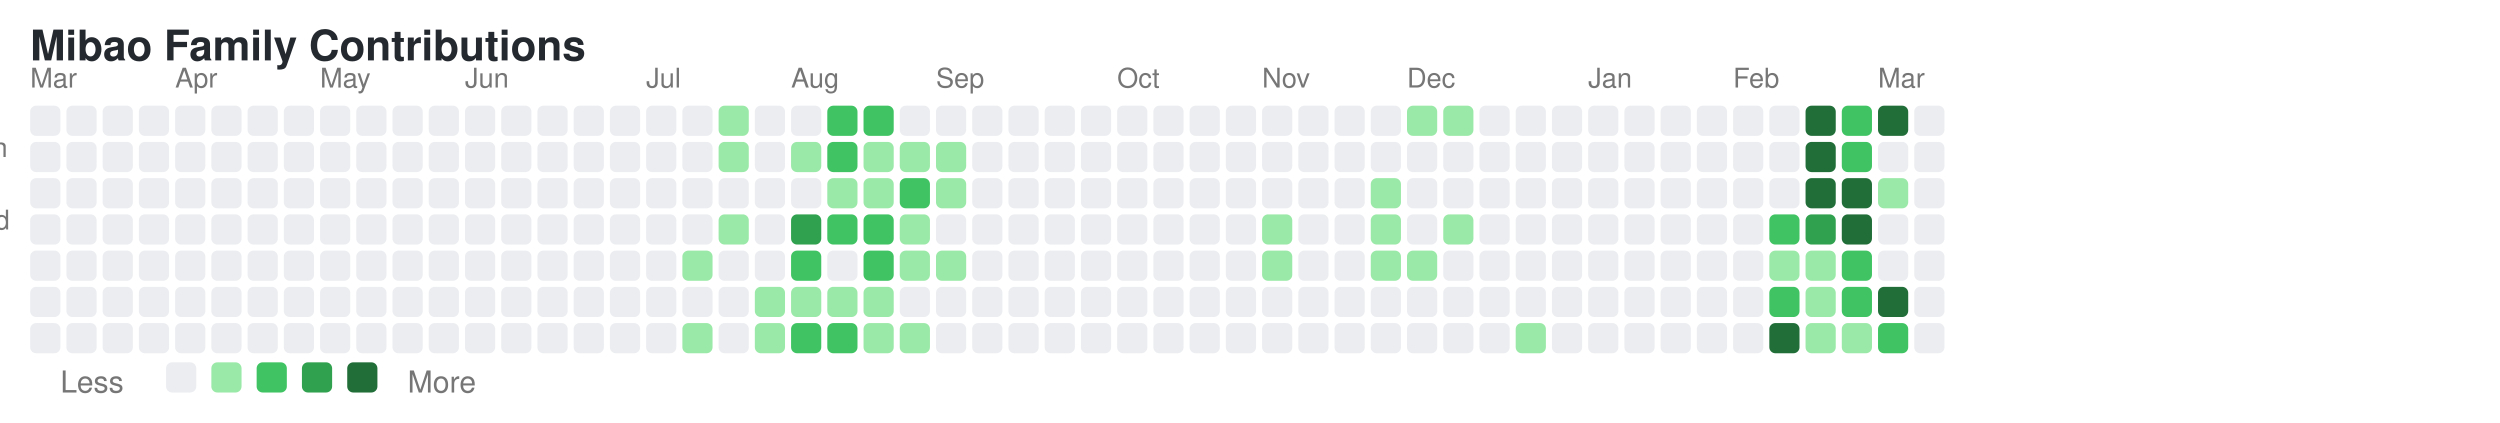
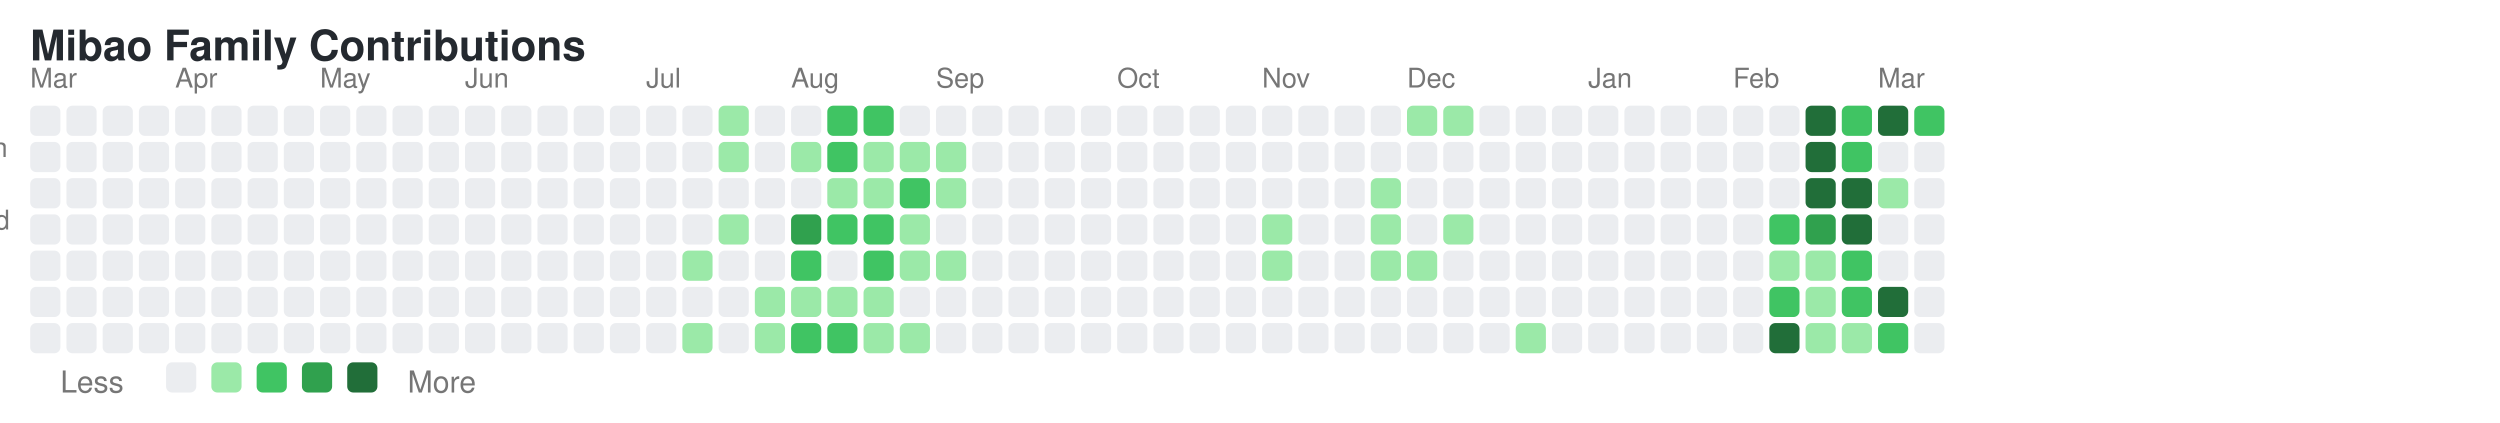
<svg xmlns="http://www.w3.org/2000/svg" width="828" height="140">
  <text x="10" y="20" font-family="-apple-system, BlinkMacSystemFont, Segoe UI, Helvetica, Arial, sans-serif" font-size="14" font-weight="600" fill="#24292f">Mibao Family Contributions</text>
  <g transform="translate(10, 35)">
    <text x="0" y="-6" font-family="-apple-system, BlinkMacSystemFont, Segoe UI, Helvetica, Arial, sans-serif" font-size="9" fill="#767676">Mar</text>
    <text x="48" y="-6" font-family="-apple-system, BlinkMacSystemFont, Segoe UI, Helvetica, Arial, sans-serif" font-size="9" fill="#767676">Apr</text>
    <text x="96" y="-6" font-family="-apple-system, BlinkMacSystemFont, Segoe UI, Helvetica, Arial, sans-serif" font-size="9" fill="#767676">May</text>
    <text x="144" y="-6" font-family="-apple-system, BlinkMacSystemFont, Segoe UI, Helvetica, Arial, sans-serif" font-size="9" fill="#767676">Jun</text>
    <text x="204" y="-6" font-family="-apple-system, BlinkMacSystemFont, Segoe UI, Helvetica, Arial, sans-serif" font-size="9" fill="#767676">Jul</text>
    <text x="252" y="-6" font-family="-apple-system, BlinkMacSystemFont, Segoe UI, Helvetica, Arial, sans-serif" font-size="9" fill="#767676">Aug</text>
    <text x="300" y="-6" font-family="-apple-system, BlinkMacSystemFont, Segoe UI, Helvetica, Arial, sans-serif" font-size="9" fill="#767676">Sep</text>
    <text x="360" y="-6" font-family="-apple-system, BlinkMacSystemFont, Segoe UI, Helvetica, Arial, sans-serif" font-size="9" fill="#767676">Oct</text>
    <text x="408" y="-6" font-family="-apple-system, BlinkMacSystemFont, Segoe UI, Helvetica, Arial, sans-serif" font-size="9" fill="#767676">Nov</text>
    <text x="456" y="-6" font-family="-apple-system, BlinkMacSystemFont, Segoe UI, Helvetica, Arial, sans-serif" font-size="9" fill="#767676">Dec</text>
    <text x="516" y="-6" font-family="-apple-system, BlinkMacSystemFont, Segoe UI, Helvetica, Arial, sans-serif" font-size="9" fill="#767676">Jan</text>
    <text x="564" y="-6" font-family="-apple-system, BlinkMacSystemFont, Segoe UI, Helvetica, Arial, sans-serif" font-size="9" fill="#767676">Feb</text>
    <text x="612" y="-6" font-family="-apple-system, BlinkMacSystemFont, Segoe UI, Helvetica, Arial, sans-serif" font-size="9" fill="#767676">Mar</text>
    <text x="-25" y="17.0" font-family="-apple-system, BlinkMacSystemFont, Segoe UI, Helvetica, Arial, sans-serif" font-size="9" fill="#767676">Mon</text>
    <text x="-25" y="41.0" font-family="-apple-system, BlinkMacSystemFont, Segoe UI, Helvetica, Arial, sans-serif" font-size="9" fill="#767676">Wed</text>
    <text x="-25" y="65.0" font-family="-apple-system, BlinkMacSystemFont, Segoe UI, Helvetica, Arial, sans-serif" font-size="9" fill="#767676">Fri</text>
    <rect x="0" y="0" width="10" height="10" fill="#ebedf0" rx="2" />
    <rect x="0" y="12" width="10" height="10" fill="#ebedf0" rx="2" />
    <rect x="0" y="24" width="10" height="10" fill="#ebedf0" rx="2" />
    <rect x="0" y="36" width="10" height="10" fill="#ebedf0" rx="2" />
    <rect x="0" y="48" width="10" height="10" fill="#ebedf0" rx="2" />
    <rect x="0" y="60" width="10" height="10" fill="#ebedf0" rx="2" />
    <rect x="0" y="72" width="10" height="10" fill="#ebedf0" rx="2" />
    <rect x="12" y="0" width="10" height="10" fill="#ebedf0" rx="2" />
    <rect x="12" y="12" width="10" height="10" fill="#ebedf0" rx="2" />
    <rect x="12" y="24" width="10" height="10" fill="#ebedf0" rx="2" />
    <rect x="12" y="36" width="10" height="10" fill="#ebedf0" rx="2" />
    <rect x="12" y="48" width="10" height="10" fill="#ebedf0" rx="2" />
    <rect x="12" y="60" width="10" height="10" fill="#ebedf0" rx="2" />
    <rect x="12" y="72" width="10" height="10" fill="#ebedf0" rx="2" />
    <rect x="24" y="0" width="10" height="10" fill="#ebedf0" rx="2" />
    <rect x="24" y="12" width="10" height="10" fill="#ebedf0" rx="2" />
    <rect x="24" y="24" width="10" height="10" fill="#ebedf0" rx="2" />
    <rect x="24" y="36" width="10" height="10" fill="#ebedf0" rx="2" />
    <rect x="24" y="48" width="10" height="10" fill="#ebedf0" rx="2" />
    <rect x="24" y="60" width="10" height="10" fill="#ebedf0" rx="2" />
    <rect x="24" y="72" width="10" height="10" fill="#ebedf0" rx="2" />
    <rect x="36" y="0" width="10" height="10" fill="#ebedf0" rx="2" />
    <rect x="36" y="12" width="10" height="10" fill="#ebedf0" rx="2" />
    <rect x="36" y="24" width="10" height="10" fill="#ebedf0" rx="2" />
    <rect x="36" y="36" width="10" height="10" fill="#ebedf0" rx="2" />
    <rect x="36" y="48" width="10" height="10" fill="#ebedf0" rx="2" />
    <rect x="36" y="60" width="10" height="10" fill="#ebedf0" rx="2" />
    <rect x="36" y="72" width="10" height="10" fill="#ebedf0" rx="2" />
    <rect x="48" y="0" width="10" height="10" fill="#ebedf0" rx="2" />
    <rect x="48" y="12" width="10" height="10" fill="#ebedf0" rx="2" />
    <rect x="48" y="24" width="10" height="10" fill="#ebedf0" rx="2" />
    <rect x="48" y="36" width="10" height="10" fill="#ebedf0" rx="2" />
    <rect x="48" y="48" width="10" height="10" fill="#ebedf0" rx="2" />
    <rect x="48" y="60" width="10" height="10" fill="#ebedf0" rx="2" />
    <rect x="48" y="72" width="10" height="10" fill="#ebedf0" rx="2" />
    <rect x="60" y="0" width="10" height="10" fill="#ebedf0" rx="2" />
    <rect x="60" y="12" width="10" height="10" fill="#ebedf0" rx="2" />
    <rect x="60" y="24" width="10" height="10" fill="#ebedf0" rx="2" />
    <rect x="60" y="36" width="10" height="10" fill="#ebedf0" rx="2" />
    <rect x="60" y="48" width="10" height="10" fill="#ebedf0" rx="2" />
    <rect x="60" y="60" width="10" height="10" fill="#ebedf0" rx="2" />
    <rect x="60" y="72" width="10" height="10" fill="#ebedf0" rx="2" />
    <rect x="72" y="0" width="10" height="10" fill="#ebedf0" rx="2" />
    <rect x="72" y="12" width="10" height="10" fill="#ebedf0" rx="2" />
    <rect x="72" y="24" width="10" height="10" fill="#ebedf0" rx="2" />
    <rect x="72" y="36" width="10" height="10" fill="#ebedf0" rx="2" />
    <rect x="72" y="48" width="10" height="10" fill="#ebedf0" rx="2" />
    <rect x="72" y="60" width="10" height="10" fill="#ebedf0" rx="2" />
    <rect x="72" y="72" width="10" height="10" fill="#ebedf0" rx="2" />
    <rect x="84" y="0" width="10" height="10" fill="#ebedf0" rx="2" />
    <rect x="84" y="12" width="10" height="10" fill="#ebedf0" rx="2" />
    <rect x="84" y="24" width="10" height="10" fill="#ebedf0" rx="2" />
    <rect x="84" y="36" width="10" height="10" fill="#ebedf0" rx="2" />
    <rect x="84" y="48" width="10" height="10" fill="#ebedf0" rx="2" />
    <rect x="84" y="60" width="10" height="10" fill="#ebedf0" rx="2" />
    <rect x="84" y="72" width="10" height="10" fill="#ebedf0" rx="2" />
    <rect x="96" y="0" width="10" height="10" fill="#ebedf0" rx="2" />
    <rect x="96" y="12" width="10" height="10" fill="#ebedf0" rx="2" />
    <rect x="96" y="24" width="10" height="10" fill="#ebedf0" rx="2" />
    <rect x="96" y="36" width="10" height="10" fill="#ebedf0" rx="2" />
    <rect x="96" y="48" width="10" height="10" fill="#ebedf0" rx="2" />
    <rect x="96" y="60" width="10" height="10" fill="#ebedf0" rx="2" />
    <rect x="96" y="72" width="10" height="10" fill="#ebedf0" rx="2" />
    <rect x="108" y="0" width="10" height="10" fill="#ebedf0" rx="2" />
    <rect x="108" y="12" width="10" height="10" fill="#ebedf0" rx="2" />
    <rect x="108" y="24" width="10" height="10" fill="#ebedf0" rx="2" />
    <rect x="108" y="36" width="10" height="10" fill="#ebedf0" rx="2" />
    <rect x="108" y="48" width="10" height="10" fill="#ebedf0" rx="2" />
    <rect x="108" y="60" width="10" height="10" fill="#ebedf0" rx="2" />
    <rect x="108" y="72" width="10" height="10" fill="#ebedf0" rx="2" />
    <rect x="120" y="0" width="10" height="10" fill="#ebedf0" rx="2" />
    <rect x="120" y="12" width="10" height="10" fill="#ebedf0" rx="2" />
    <rect x="120" y="24" width="10" height="10" fill="#ebedf0" rx="2" />
    <rect x="120" y="36" width="10" height="10" fill="#ebedf0" rx="2" />
    <rect x="120" y="48" width="10" height="10" fill="#ebedf0" rx="2" />
    <rect x="120" y="60" width="10" height="10" fill="#ebedf0" rx="2" />
    <rect x="120" y="72" width="10" height="10" fill="#ebedf0" rx="2" />
    <rect x="132" y="0" width="10" height="10" fill="#ebedf0" rx="2" />
    <rect x="132" y="12" width="10" height="10" fill="#ebedf0" rx="2" />
    <rect x="132" y="24" width="10" height="10" fill="#ebedf0" rx="2" />
    <rect x="132" y="36" width="10" height="10" fill="#ebedf0" rx="2" />
    <rect x="132" y="48" width="10" height="10" fill="#ebedf0" rx="2" />
    <rect x="132" y="60" width="10" height="10" fill="#ebedf0" rx="2" />
    <rect x="132" y="72" width="10" height="10" fill="#ebedf0" rx="2" />
    <rect x="144" y="0" width="10" height="10" fill="#ebedf0" rx="2" />
    <rect x="144" y="12" width="10" height="10" fill="#ebedf0" rx="2" />
    <rect x="144" y="24" width="10" height="10" fill="#ebedf0" rx="2" />
    <rect x="144" y="36" width="10" height="10" fill="#ebedf0" rx="2" />
    <rect x="144" y="48" width="10" height="10" fill="#ebedf0" rx="2" />
    <rect x="144" y="60" width="10" height="10" fill="#ebedf0" rx="2" />
    <rect x="144" y="72" width="10" height="10" fill="#ebedf0" rx="2" />
    <rect x="156" y="0" width="10" height="10" fill="#ebedf0" rx="2" />
    <rect x="156" y="12" width="10" height="10" fill="#ebedf0" rx="2" />
    <rect x="156" y="24" width="10" height="10" fill="#ebedf0" rx="2" />
    <rect x="156" y="36" width="10" height="10" fill="#ebedf0" rx="2" />
    <rect x="156" y="48" width="10" height="10" fill="#ebedf0" rx="2" />
    <rect x="156" y="60" width="10" height="10" fill="#ebedf0" rx="2" />
    <rect x="156" y="72" width="10" height="10" fill="#ebedf0" rx="2" />
    <rect x="168" y="0" width="10" height="10" fill="#ebedf0" rx="2" />
    <rect x="168" y="12" width="10" height="10" fill="#ebedf0" rx="2" />
    <rect x="168" y="24" width="10" height="10" fill="#ebedf0" rx="2" />
    <rect x="168" y="36" width="10" height="10" fill="#ebedf0" rx="2" />
    <rect x="168" y="48" width="10" height="10" fill="#ebedf0" rx="2" />
    <rect x="168" y="60" width="10" height="10" fill="#ebedf0" rx="2" />
    <rect x="168" y="72" width="10" height="10" fill="#ebedf0" rx="2" />
    <rect x="180" y="0" width="10" height="10" fill="#ebedf0" rx="2" />
    <rect x="180" y="12" width="10" height="10" fill="#ebedf0" rx="2" />
    <rect x="180" y="24" width="10" height="10" fill="#ebedf0" rx="2" />
    <rect x="180" y="36" width="10" height="10" fill="#ebedf0" rx="2" />
    <rect x="180" y="48" width="10" height="10" fill="#ebedf0" rx="2" />
    <rect x="180" y="60" width="10" height="10" fill="#ebedf0" rx="2" />
    <rect x="180" y="72" width="10" height="10" fill="#ebedf0" rx="2" />
    <rect x="192" y="0" width="10" height="10" fill="#ebedf0" rx="2" />
    <rect x="192" y="12" width="10" height="10" fill="#ebedf0" rx="2" />
    <rect x="192" y="24" width="10" height="10" fill="#ebedf0" rx="2" />
    <rect x="192" y="36" width="10" height="10" fill="#ebedf0" rx="2" />
    <rect x="192" y="48" width="10" height="10" fill="#ebedf0" rx="2" />
    <rect x="192" y="60" width="10" height="10" fill="#ebedf0" rx="2" />
    <rect x="192" y="72" width="10" height="10" fill="#ebedf0" rx="2" />
    <rect x="204" y="0" width="10" height="10" fill="#ebedf0" rx="2" />
    <rect x="204" y="12" width="10" height="10" fill="#ebedf0" rx="2" />
    <rect x="204" y="24" width="10" height="10" fill="#ebedf0" rx="2" />
    <rect x="204" y="36" width="10" height="10" fill="#ebedf0" rx="2" />
    <rect x="204" y="48" width="10" height="10" fill="#ebedf0" rx="2" />
    <rect x="204" y="60" width="10" height="10" fill="#ebedf0" rx="2" />
    <rect x="204" y="72" width="10" height="10" fill="#ebedf0" rx="2" />
    <rect x="216" y="0" width="10" height="10" fill="#ebedf0" rx="2" />
    <rect x="216" y="12" width="10" height="10" fill="#ebedf0" rx="2" />
    <rect x="216" y="24" width="10" height="10" fill="#ebedf0" rx="2" />
    <rect x="216" y="36" width="10" height="10" fill="#ebedf0" rx="2" />
    <rect x="216" y="48" width="10" height="10" fill="#9be9a8" rx="2" />
    <rect x="216" y="60" width="10" height="10" fill="#ebedf0" rx="2" />
    <rect x="216" y="72" width="10" height="10" fill="#9be9a8" rx="2" />
    <rect x="228" y="0" width="10" height="10" fill="#9be9a8" rx="2" />
    <rect x="228" y="12" width="10" height="10" fill="#9be9a8" rx="2" />
    <rect x="228" y="24" width="10" height="10" fill="#ebedf0" rx="2" />
    <rect x="228" y="36" width="10" height="10" fill="#9be9a8" rx="2" />
    <rect x="228" y="48" width="10" height="10" fill="#ebedf0" rx="2" />
    <rect x="228" y="60" width="10" height="10" fill="#ebedf0" rx="2" />
    <rect x="228" y="72" width="10" height="10" fill="#ebedf0" rx="2" />
    <rect x="240" y="0" width="10" height="10" fill="#ebedf0" rx="2" />
    <rect x="240" y="12" width="10" height="10" fill="#ebedf0" rx="2" />
    <rect x="240" y="24" width="10" height="10" fill="#ebedf0" rx="2" />
    <rect x="240" y="36" width="10" height="10" fill="#ebedf0" rx="2" />
    <rect x="240" y="48" width="10" height="10" fill="#ebedf0" rx="2" />
    <rect x="240" y="60" width="10" height="10" fill="#9be9a8" rx="2" />
    <rect x="240" y="72" width="10" height="10" fill="#9be9a8" rx="2" />
    <rect x="252" y="0" width="10" height="10" fill="#ebedf0" rx="2" />
    <rect x="252" y="12" width="10" height="10" fill="#9be9a8" rx="2" />
    <rect x="252" y="24" width="10" height="10" fill="#ebedf0" rx="2" />
    <rect x="252" y="36" width="10" height="10" fill="#30a14e" rx="2" />
    <rect x="252" y="48" width="10" height="10" fill="#40c463" rx="2" />
    <rect x="252" y="60" width="10" height="10" fill="#9be9a8" rx="2" />
    <rect x="252" y="72" width="10" height="10" fill="#40c463" rx="2" />
    <rect x="264" y="0" width="10" height="10" fill="#40c463" rx="2" />
    <rect x="264" y="12" width="10" height="10" fill="#40c463" rx="2" />
    <rect x="264" y="24" width="10" height="10" fill="#9be9a8" rx="2" />
    <rect x="264" y="36" width="10" height="10" fill="#40c463" rx="2" />
    <rect x="264" y="48" width="10" height="10" fill="#ebedf0" rx="2" />
    <rect x="264" y="60" width="10" height="10" fill="#9be9a8" rx="2" />
    <rect x="264" y="72" width="10" height="10" fill="#40c463" rx="2" />
    <rect x="276" y="0" width="10" height="10" fill="#40c463" rx="2" />
    <rect x="276" y="12" width="10" height="10" fill="#9be9a8" rx="2" />
    <rect x="276" y="24" width="10" height="10" fill="#9be9a8" rx="2" />
    <rect x="276" y="36" width="10" height="10" fill="#40c463" rx="2" />
    <rect x="276" y="48" width="10" height="10" fill="#40c463" rx="2" />
    <rect x="276" y="60" width="10" height="10" fill="#9be9a8" rx="2" />
    <rect x="276" y="72" width="10" height="10" fill="#9be9a8" rx="2" />
    <rect x="288" y="0" width="10" height="10" fill="#ebedf0" rx="2" />
    <rect x="288" y="12" width="10" height="10" fill="#9be9a8" rx="2" />
    <rect x="288" y="24" width="10" height="10" fill="#40c463" rx="2" />
    <rect x="288" y="36" width="10" height="10" fill="#9be9a8" rx="2" />
    <rect x="288" y="48" width="10" height="10" fill="#9be9a8" rx="2" />
    <rect x="288" y="60" width="10" height="10" fill="#ebedf0" rx="2" />
    <rect x="288" y="72" width="10" height="10" fill="#9be9a8" rx="2" />
    <rect x="300" y="0" width="10" height="10" fill="#ebedf0" rx="2" />
    <rect x="300" y="12" width="10" height="10" fill="#9be9a8" rx="2" />
    <rect x="300" y="24" width="10" height="10" fill="#9be9a8" rx="2" />
    <rect x="300" y="36" width="10" height="10" fill="#ebedf0" rx="2" />
    <rect x="300" y="48" width="10" height="10" fill="#9be9a8" rx="2" />
    <rect x="300" y="60" width="10" height="10" fill="#ebedf0" rx="2" />
    <rect x="300" y="72" width="10" height="10" fill="#ebedf0" rx="2" />
    <rect x="312" y="0" width="10" height="10" fill="#ebedf0" rx="2" />
    <rect x="312" y="12" width="10" height="10" fill="#ebedf0" rx="2" />
    <rect x="312" y="24" width="10" height="10" fill="#ebedf0" rx="2" />
    <rect x="312" y="36" width="10" height="10" fill="#ebedf0" rx="2" />
    <rect x="312" y="48" width="10" height="10" fill="#ebedf0" rx="2" />
    <rect x="312" y="60" width="10" height="10" fill="#ebedf0" rx="2" />
    <rect x="312" y="72" width="10" height="10" fill="#ebedf0" rx="2" />
    <rect x="324" y="0" width="10" height="10" fill="#ebedf0" rx="2" />
    <rect x="324" y="12" width="10" height="10" fill="#ebedf0" rx="2" />
    <rect x="324" y="24" width="10" height="10" fill="#ebedf0" rx="2" />
    <rect x="324" y="36" width="10" height="10" fill="#ebedf0" rx="2" />
    <rect x="324" y="48" width="10" height="10" fill="#ebedf0" rx="2" />
    <rect x="324" y="60" width="10" height="10" fill="#ebedf0" rx="2" />
    <rect x="324" y="72" width="10" height="10" fill="#ebedf0" rx="2" />
    <rect x="336" y="0" width="10" height="10" fill="#ebedf0" rx="2" />
    <rect x="336" y="12" width="10" height="10" fill="#ebedf0" rx="2" />
    <rect x="336" y="24" width="10" height="10" fill="#ebedf0" rx="2" />
    <rect x="336" y="36" width="10" height="10" fill="#ebedf0" rx="2" />
    <rect x="336" y="48" width="10" height="10" fill="#ebedf0" rx="2" />
    <rect x="336" y="60" width="10" height="10" fill="#ebedf0" rx="2" />
    <rect x="336" y="72" width="10" height="10" fill="#ebedf0" rx="2" />
    <rect x="348" y="0" width="10" height="10" fill="#ebedf0" rx="2" />
    <rect x="348" y="12" width="10" height="10" fill="#ebedf0" rx="2" />
    <rect x="348" y="24" width="10" height="10" fill="#ebedf0" rx="2" />
    <rect x="348" y="36" width="10" height="10" fill="#ebedf0" rx="2" />
    <rect x="348" y="48" width="10" height="10" fill="#ebedf0" rx="2" />
    <rect x="348" y="60" width="10" height="10" fill="#ebedf0" rx="2" />
    <rect x="348" y="72" width="10" height="10" fill="#ebedf0" rx="2" />
    <rect x="360" y="0" width="10" height="10" fill="#ebedf0" rx="2" />
    <rect x="360" y="12" width="10" height="10" fill="#ebedf0" rx="2" />
    <rect x="360" y="24" width="10" height="10" fill="#ebedf0" rx="2" />
    <rect x="360" y="36" width="10" height="10" fill="#ebedf0" rx="2" />
    <rect x="360" y="48" width="10" height="10" fill="#ebedf0" rx="2" />
    <rect x="360" y="60" width="10" height="10" fill="#ebedf0" rx="2" />
    <rect x="360" y="72" width="10" height="10" fill="#ebedf0" rx="2" />
    <rect x="372" y="0" width="10" height="10" fill="#ebedf0" rx="2" />
    <rect x="372" y="12" width="10" height="10" fill="#ebedf0" rx="2" />
    <rect x="372" y="24" width="10" height="10" fill="#ebedf0" rx="2" />
    <rect x="372" y="36" width="10" height="10" fill="#ebedf0" rx="2" />
    <rect x="372" y="48" width="10" height="10" fill="#ebedf0" rx="2" />
    <rect x="372" y="60" width="10" height="10" fill="#ebedf0" rx="2" />
    <rect x="372" y="72" width="10" height="10" fill="#ebedf0" rx="2" />
    <rect x="384" y="0" width="10" height="10" fill="#ebedf0" rx="2" />
    <rect x="384" y="12" width="10" height="10" fill="#ebedf0" rx="2" />
    <rect x="384" y="24" width="10" height="10" fill="#ebedf0" rx="2" />
    <rect x="384" y="36" width="10" height="10" fill="#ebedf0" rx="2" />
    <rect x="384" y="48" width="10" height="10" fill="#ebedf0" rx="2" />
    <rect x="384" y="60" width="10" height="10" fill="#ebedf0" rx="2" />
    <rect x="384" y="72" width="10" height="10" fill="#ebedf0" rx="2" />
    <rect x="396" y="0" width="10" height="10" fill="#ebedf0" rx="2" />
    <rect x="396" y="12" width="10" height="10" fill="#ebedf0" rx="2" />
    <rect x="396" y="24" width="10" height="10" fill="#ebedf0" rx="2" />
    <rect x="396" y="36" width="10" height="10" fill="#ebedf0" rx="2" />
    <rect x="396" y="48" width="10" height="10" fill="#ebedf0" rx="2" />
    <rect x="396" y="60" width="10" height="10" fill="#ebedf0" rx="2" />
    <rect x="396" y="72" width="10" height="10" fill="#ebedf0" rx="2" />
    <rect x="408" y="0" width="10" height="10" fill="#ebedf0" rx="2" />
    <rect x="408" y="12" width="10" height="10" fill="#ebedf0" rx="2" />
    <rect x="408" y="24" width="10" height="10" fill="#ebedf0" rx="2" />
    <rect x="408" y="36" width="10" height="10" fill="#9be9a8" rx="2" />
    <rect x="408" y="48" width="10" height="10" fill="#9be9a8" rx="2" />
    <rect x="408" y="60" width="10" height="10" fill="#ebedf0" rx="2" />
    <rect x="408" y="72" width="10" height="10" fill="#ebedf0" rx="2" />
    <rect x="420" y="0" width="10" height="10" fill="#ebedf0" rx="2" />
    <rect x="420" y="12" width="10" height="10" fill="#ebedf0" rx="2" />
    <rect x="420" y="24" width="10" height="10" fill="#ebedf0" rx="2" />
    <rect x="420" y="36" width="10" height="10" fill="#ebedf0" rx="2" />
    <rect x="420" y="48" width="10" height="10" fill="#ebedf0" rx="2" />
    <rect x="420" y="60" width="10" height="10" fill="#ebedf0" rx="2" />
    <rect x="420" y="72" width="10" height="10" fill="#ebedf0" rx="2" />
    <rect x="432" y="0" width="10" height="10" fill="#ebedf0" rx="2" />
    <rect x="432" y="12" width="10" height="10" fill="#ebedf0" rx="2" />
    <rect x="432" y="24" width="10" height="10" fill="#ebedf0" rx="2" />
    <rect x="432" y="36" width="10" height="10" fill="#ebedf0" rx="2" />
    <rect x="432" y="48" width="10" height="10" fill="#ebedf0" rx="2" />
    <rect x="432" y="60" width="10" height="10" fill="#ebedf0" rx="2" />
    <rect x="432" y="72" width="10" height="10" fill="#ebedf0" rx="2" />
    <rect x="444" y="0" width="10" height="10" fill="#ebedf0" rx="2" />
    <rect x="444" y="12" width="10" height="10" fill="#ebedf0" rx="2" />
    <rect x="444" y="24" width="10" height="10" fill="#9be9a8" rx="2" />
    <rect x="444" y="36" width="10" height="10" fill="#9be9a8" rx="2" />
    <rect x="444" y="48" width="10" height="10" fill="#9be9a8" rx="2" />
    <rect x="444" y="60" width="10" height="10" fill="#ebedf0" rx="2" />
    <rect x="444" y="72" width="10" height="10" fill="#ebedf0" rx="2" />
    <rect x="456" y="0" width="10" height="10" fill="#9be9a8" rx="2" />
    <rect x="456" y="12" width="10" height="10" fill="#ebedf0" rx="2" />
    <rect x="456" y="24" width="10" height="10" fill="#ebedf0" rx="2" />
    <rect x="456" y="36" width="10" height="10" fill="#ebedf0" rx="2" />
    <rect x="456" y="48" width="10" height="10" fill="#9be9a8" rx="2" />
    <rect x="456" y="60" width="10" height="10" fill="#ebedf0" rx="2" />
    <rect x="456" y="72" width="10" height="10" fill="#ebedf0" rx="2" />
    <rect x="468" y="0" width="10" height="10" fill="#9be9a8" rx="2" />
    <rect x="468" y="12" width="10" height="10" fill="#ebedf0" rx="2" />
    <rect x="468" y="24" width="10" height="10" fill="#ebedf0" rx="2" />
    <rect x="468" y="36" width="10" height="10" fill="#9be9a8" rx="2" />
    <rect x="468" y="48" width="10" height="10" fill="#ebedf0" rx="2" />
    <rect x="468" y="60" width="10" height="10" fill="#ebedf0" rx="2" />
    <rect x="468" y="72" width="10" height="10" fill="#ebedf0" rx="2" />
    <rect x="480" y="0" width="10" height="10" fill="#ebedf0" rx="2" />
    <rect x="480" y="12" width="10" height="10" fill="#ebedf0" rx="2" />
    <rect x="480" y="24" width="10" height="10" fill="#ebedf0" rx="2" />
    <rect x="480" y="36" width="10" height="10" fill="#ebedf0" rx="2" />
    <rect x="480" y="48" width="10" height="10" fill="#ebedf0" rx="2" />
    <rect x="480" y="60" width="10" height="10" fill="#ebedf0" rx="2" />
    <rect x="480" y="72" width="10" height="10" fill="#ebedf0" rx="2" />
    <rect x="492" y="0" width="10" height="10" fill="#ebedf0" rx="2" />
    <rect x="492" y="12" width="10" height="10" fill="#ebedf0" rx="2" />
    <rect x="492" y="24" width="10" height="10" fill="#ebedf0" rx="2" />
    <rect x="492" y="36" width="10" height="10" fill="#ebedf0" rx="2" />
    <rect x="492" y="48" width="10" height="10" fill="#ebedf0" rx="2" />
    <rect x="492" y="60" width="10" height="10" fill="#ebedf0" rx="2" />
    <rect x="492" y="72" width="10" height="10" fill="#9be9a8" rx="2" />
    <rect x="504" y="0" width="10" height="10" fill="#ebedf0" rx="2" />
    <rect x="504" y="12" width="10" height="10" fill="#ebedf0" rx="2" />
    <rect x="504" y="24" width="10" height="10" fill="#ebedf0" rx="2" />
    <rect x="504" y="36" width="10" height="10" fill="#ebedf0" rx="2" />
    <rect x="504" y="48" width="10" height="10" fill="#ebedf0" rx="2" />
    <rect x="504" y="60" width="10" height="10" fill="#ebedf0" rx="2" />
    <rect x="504" y="72" width="10" height="10" fill="#ebedf0" rx="2" />
    <rect x="516" y="0" width="10" height="10" fill="#ebedf0" rx="2" />
    <rect x="516" y="12" width="10" height="10" fill="#ebedf0" rx="2" />
    <rect x="516" y="24" width="10" height="10" fill="#ebedf0" rx="2" />
    <rect x="516" y="36" width="10" height="10" fill="#ebedf0" rx="2" />
    <rect x="516" y="48" width="10" height="10" fill="#ebedf0" rx="2" />
    <rect x="516" y="60" width="10" height="10" fill="#ebedf0" rx="2" />
    <rect x="516" y="72" width="10" height="10" fill="#ebedf0" rx="2" />
    <rect x="528" y="0" width="10" height="10" fill="#ebedf0" rx="2" />
    <rect x="528" y="12" width="10" height="10" fill="#ebedf0" rx="2" />
    <rect x="528" y="24" width="10" height="10" fill="#ebedf0" rx="2" />
    <rect x="528" y="36" width="10" height="10" fill="#ebedf0" rx="2" />
    <rect x="528" y="48" width="10" height="10" fill="#ebedf0" rx="2" />
    <rect x="528" y="60" width="10" height="10" fill="#ebedf0" rx="2" />
    <rect x="528" y="72" width="10" height="10" fill="#ebedf0" rx="2" />
    <rect x="540" y="0" width="10" height="10" fill="#ebedf0" rx="2" />
    <rect x="540" y="12" width="10" height="10" fill="#ebedf0" rx="2" />
    <rect x="540" y="24" width="10" height="10" fill="#ebedf0" rx="2" />
    <rect x="540" y="36" width="10" height="10" fill="#ebedf0" rx="2" />
    <rect x="540" y="48" width="10" height="10" fill="#ebedf0" rx="2" />
    <rect x="540" y="60" width="10" height="10" fill="#ebedf0" rx="2" />
    <rect x="540" y="72" width="10" height="10" fill="#ebedf0" rx="2" />
    <rect x="552" y="0" width="10" height="10" fill="#ebedf0" rx="2" />
    <rect x="552" y="12" width="10" height="10" fill="#ebedf0" rx="2" />
    <rect x="552" y="24" width="10" height="10" fill="#ebedf0" rx="2" />
    <rect x="552" y="36" width="10" height="10" fill="#ebedf0" rx="2" />
    <rect x="552" y="48" width="10" height="10" fill="#ebedf0" rx="2" />
    <rect x="552" y="60" width="10" height="10" fill="#ebedf0" rx="2" />
    <rect x="552" y="72" width="10" height="10" fill="#ebedf0" rx="2" />
    <rect x="564" y="0" width="10" height="10" fill="#ebedf0" rx="2" />
    <rect x="564" y="12" width="10" height="10" fill="#ebedf0" rx="2" />
    <rect x="564" y="24" width="10" height="10" fill="#ebedf0" rx="2" />
    <rect x="564" y="36" width="10" height="10" fill="#ebedf0" rx="2" />
    <rect x="564" y="48" width="10" height="10" fill="#ebedf0" rx="2" />
    <rect x="564" y="60" width="10" height="10" fill="#ebedf0" rx="2" />
    <rect x="564" y="72" width="10" height="10" fill="#ebedf0" rx="2" />
    <rect x="576" y="0" width="10" height="10" fill="#ebedf0" rx="2" />
    <rect x="576" y="12" width="10" height="10" fill="#ebedf0" rx="2" />
    <rect x="576" y="24" width="10" height="10" fill="#ebedf0" rx="2" />
    <rect x="576" y="36" width="10" height="10" fill="#40c463" rx="2" />
    <rect x="576" y="48" width="10" height="10" fill="#9be9a8" rx="2" />
    <rect x="576" y="60" width="10" height="10" fill="#40c463" rx="2" />
    <rect x="576" y="72" width="10" height="10" fill="#216e39" rx="2" />
    <rect x="588" y="0" width="10" height="10" fill="#216e39" rx="2" />
    <rect x="588" y="12" width="10" height="10" fill="#216e39" rx="2" />
    <rect x="588" y="24" width="10" height="10" fill="#216e39" rx="2" />
    <rect x="588" y="36" width="10" height="10" fill="#30a14e" rx="2" />
    <rect x="588" y="48" width="10" height="10" fill="#9be9a8" rx="2" />
    <rect x="588" y="60" width="10" height="10" fill="#9be9a8" rx="2" />
    <rect x="588" y="72" width="10" height="10" fill="#9be9a8" rx="2" />
    <rect x="600" y="0" width="10" height="10" fill="#40c463" rx="2" />
    <rect x="600" y="12" width="10" height="10" fill="#40c463" rx="2" />
    <rect x="600" y="24" width="10" height="10" fill="#216e39" rx="2" />
    <rect x="600" y="36" width="10" height="10" fill="#216e39" rx="2" />
    <rect x="600" y="48" width="10" height="10" fill="#40c463" rx="2" />
    <rect x="600" y="60" width="10" height="10" fill="#40c463" rx="2" />
    <rect x="600" y="72" width="10" height="10" fill="#9be9a8" rx="2" />
    <rect x="612" y="0" width="10" height="10" fill="#216e39" rx="2" />
    <rect x="612" y="12" width="10" height="10" fill="#ebedf0" rx="2" />
    <rect x="612" y="24" width="10" height="10" fill="#9be9a8" rx="2" />
    <rect x="612" y="36" width="10" height="10" fill="#ebedf0" rx="2" />
    <rect x="612" y="48" width="10" height="10" fill="#ebedf0" rx="2" />
    <rect x="612" y="60" width="10" height="10" fill="#216e39" rx="2" />
    <rect x="612" y="72" width="10" height="10" fill="#40c463" rx="2" />
-     <rect x="624" y="0" width="10" height="10" fill="#ebedf0" rx="2" />
+     <rect x="624" y="0" width="10" height="10" fill="#40c463" rx="2" />
    <rect x="624" y="12" width="10" height="10" fill="#ebedf0" rx="2" />
    <rect x="624" y="24" width="10" height="10" fill="#ebedf0" rx="2" />
    <rect x="624" y="36" width="10" height="10" fill="#ebedf0" rx="2" />
    <rect x="624" y="48" width="10" height="10" fill="#ebedf0" rx="2" />
    <rect x="624" y="60" width="10" height="10" fill="#ebedf0" rx="2" />
    <rect x="624" y="72" width="10" height="10" fill="#ebedf0" rx="2" />
    <text x="10" y="95" font-family="-apple-system, BlinkMacSystemFont, Segoe UI, Helvetica, Arial, sans-serif" font-size="10" fill="#767676">Less</text>
    <rect x="45" y="85" width="10" height="10" fill="#ebedf0" rx="2" />
    <rect x="60" y="85" width="10" height="10" fill="#9be9a8" rx="2" />
    <rect x="75" y="85" width="10" height="10" fill="#40c463" rx="2" />
    <rect x="90" y="85" width="10" height="10" fill="#30a14e" rx="2" />
    <rect x="105" y="85" width="10" height="10" fill="#216e39" rx="2" />
    <text x="125" y="95" font-family="-apple-system, BlinkMacSystemFont, Segoe UI, Helvetica, Arial, sans-serif" font-size="10" fill="#767676">More</text>
  </g>
</svg>
